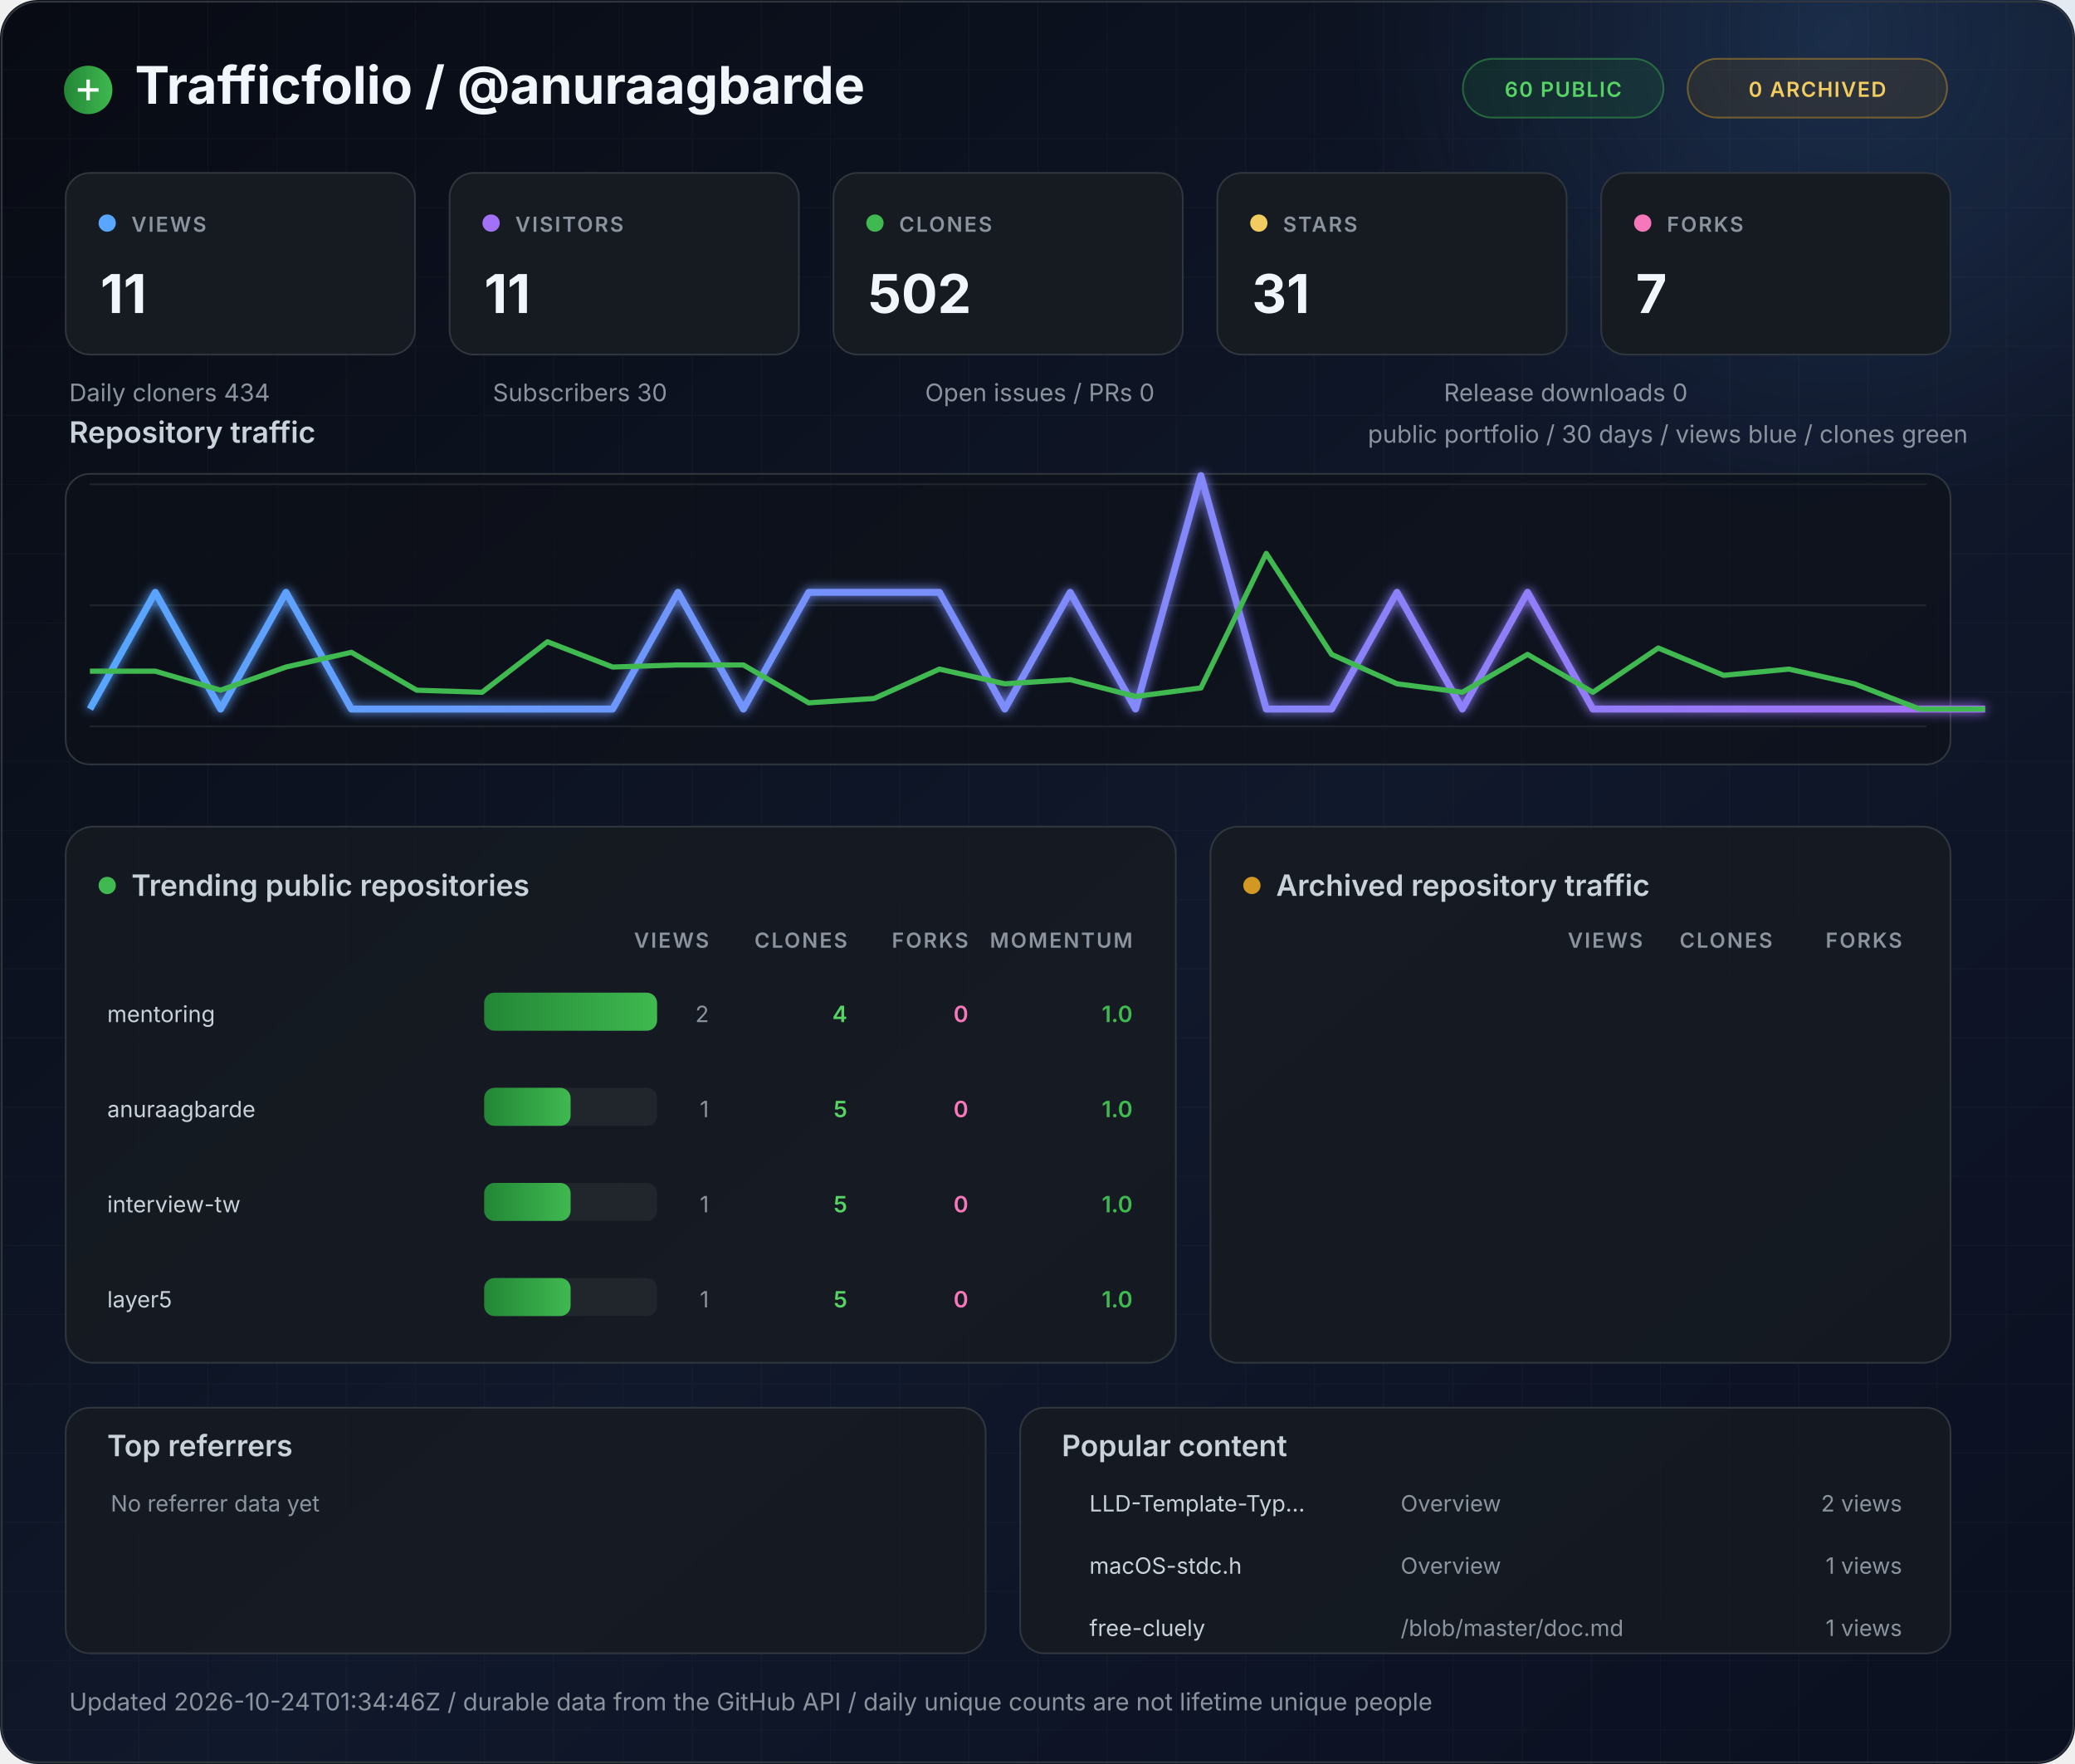
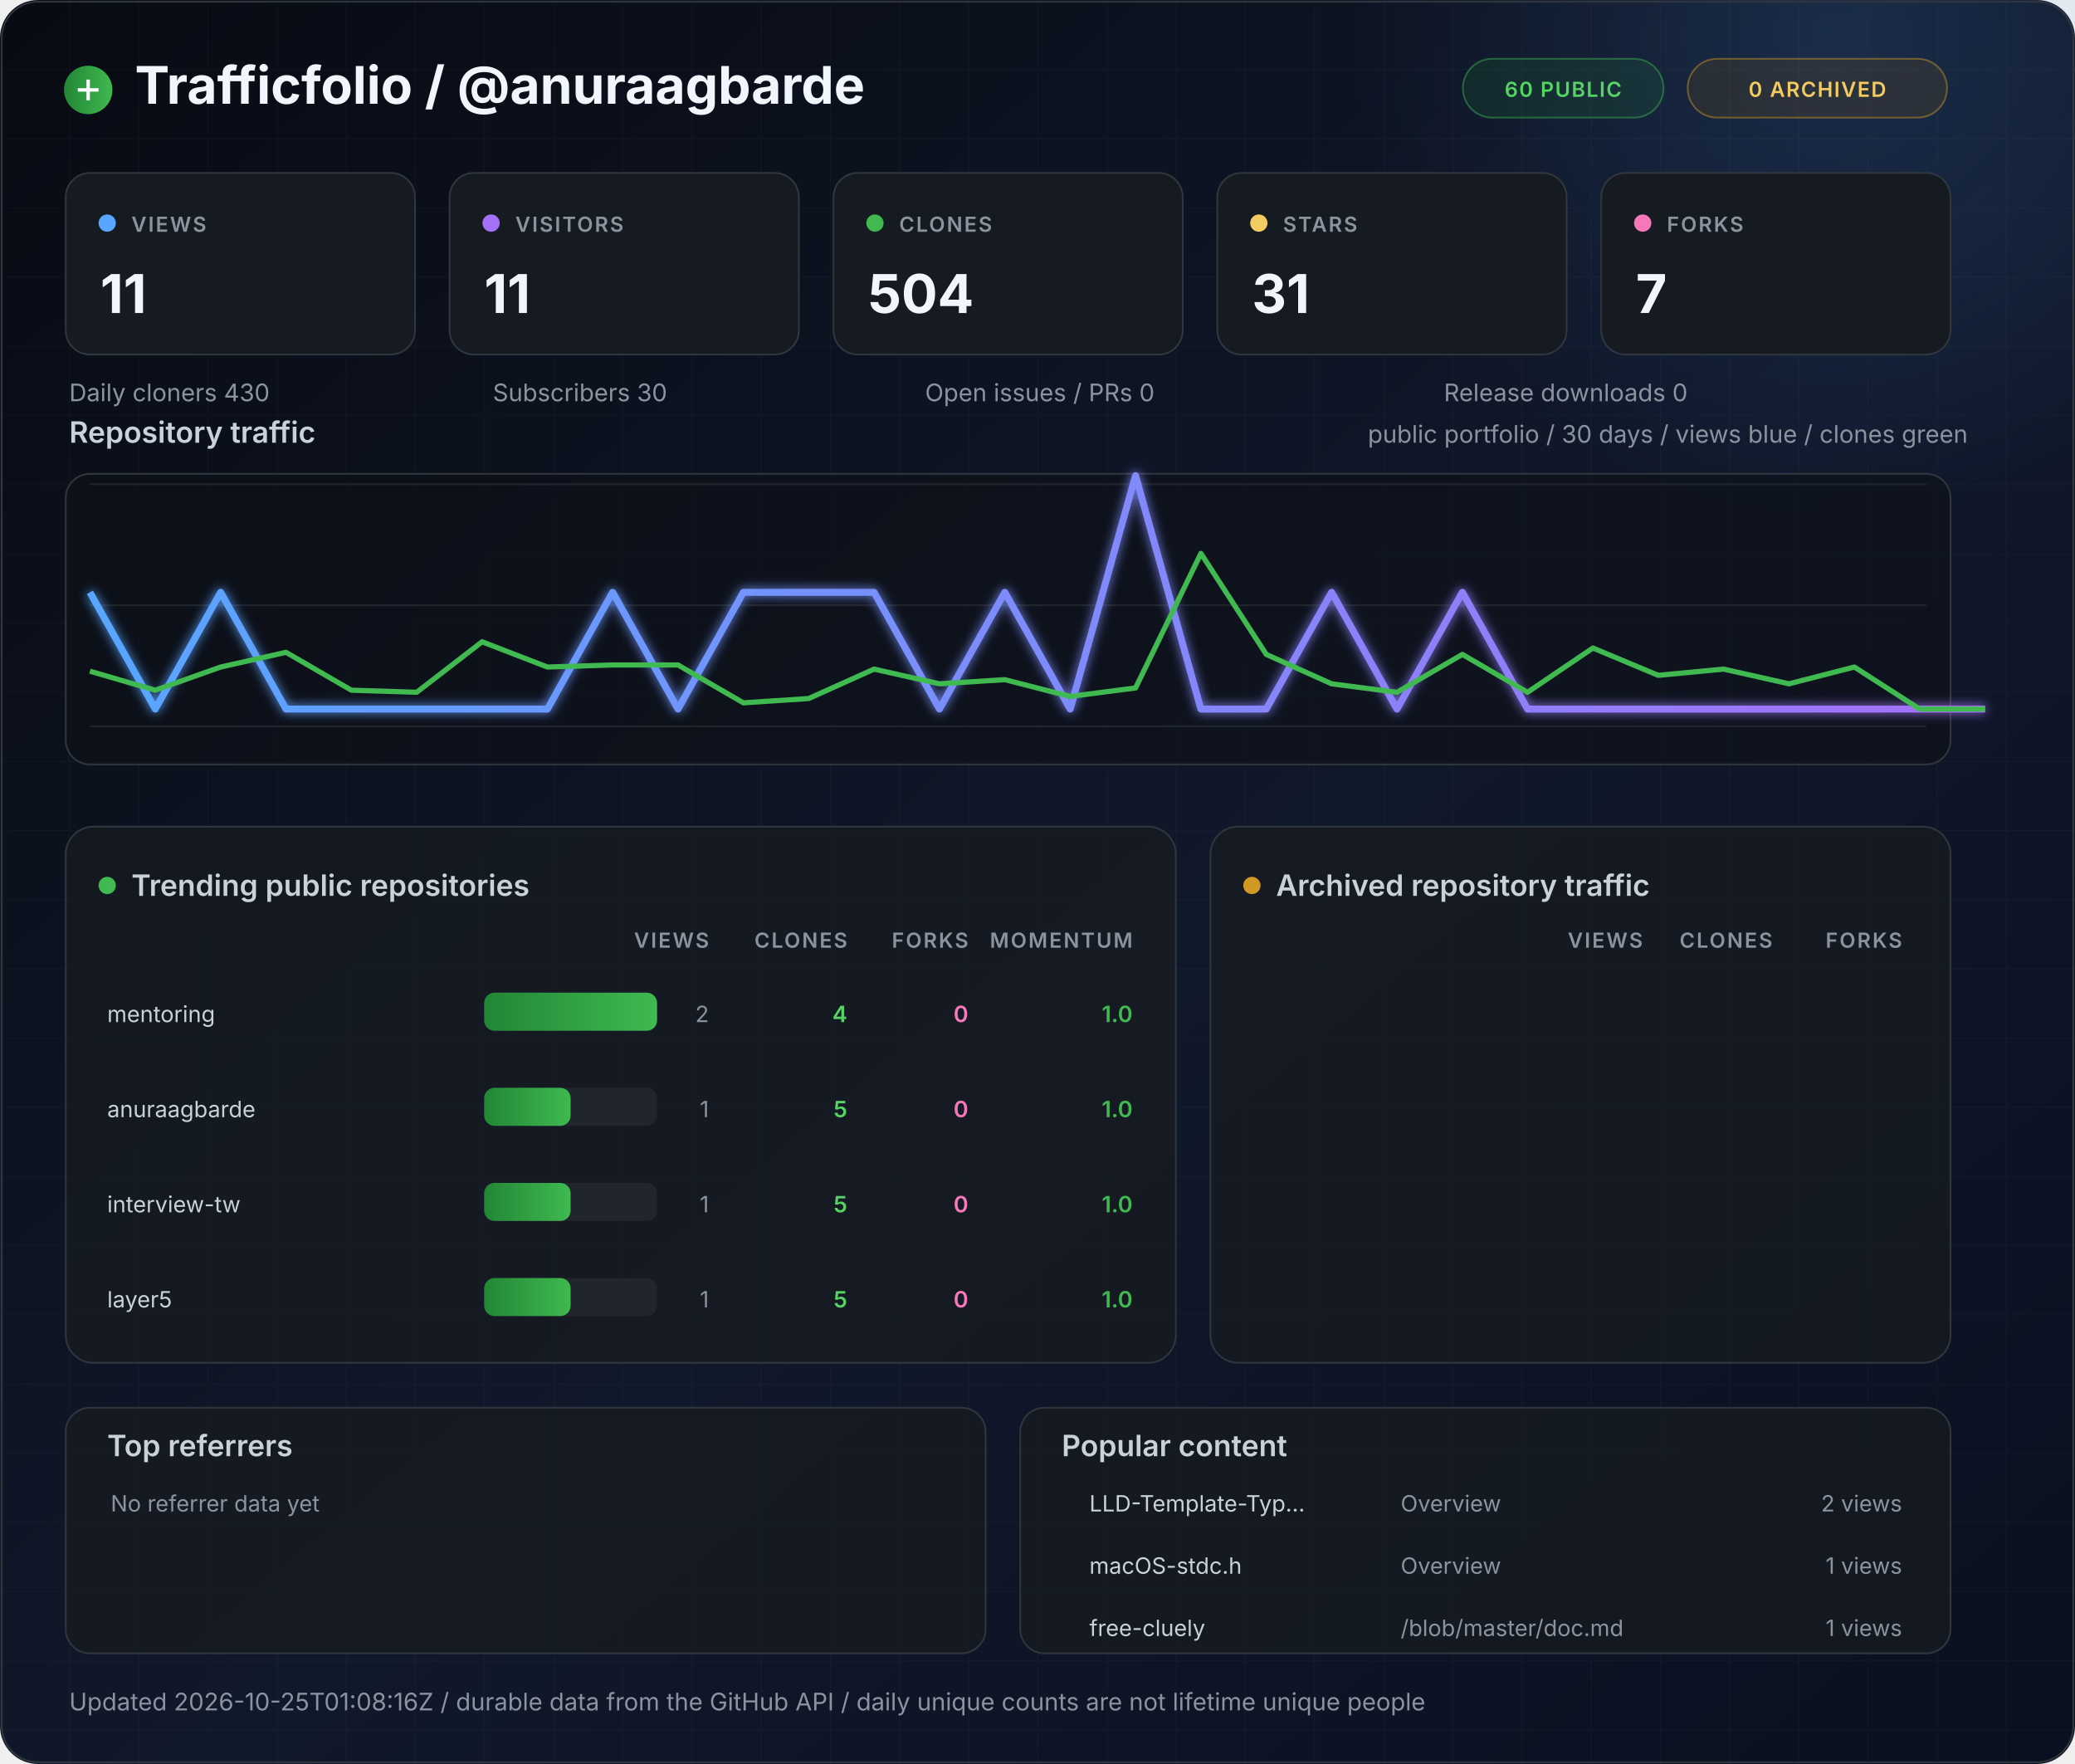
<svg xmlns="http://www.w3.org/2000/svg" width="1200" height="1020" viewBox="0 0 1200 1020" role="img" aria-label="Trafficfolio GitHub analytics dashboard for anuraagbarde">
  <defs>
    <linearGradient id="bg" x1="0" y1="0" x2="1" y2="1">
      <stop stop-color="#080b13" />
      <stop offset=".55" stop-color="#10182b" />
      <stop offset="1" stop-color="#0b1020" />
    </linearGradient>
    <linearGradient id="line" x1="0" y1="0" x2="1" y2="0">
      <stop stop-color="#58a6ff" />
      <stop offset="1" stop-color="#a371f7" />
    </linearGradient>
    <linearGradient id="bar" x1="0" y1="0" x2="1" y2="0">
      <stop stop-color="#238636" />
      <stop offset="1" stop-color="#3fb950" />
    </linearGradient>
    <linearGradient id="archiveBar" x1="0" y1="0" x2="1" y2="0">
      <stop stop-color="#9e6a03" />
      <stop offset="1" stop-color="#f2cc60" />
    </linearGradient>
    <radialGradient id="ambient">
      <stop stop-color="#58a6ff" stop-opacity=".16" />
      <stop offset="1" stop-color="#58a6ff" stop-opacity="0" />
    </radialGradient>
    <pattern id="grid" width="40" height="40" patternUnits="userSpaceOnUse">
      <path d="M40 0H0V40" fill="none" stroke="#ffffff" stroke-opacity=".025" />
    </pattern>
    <filter id="glow">
      <feGaussianBlur stdDeviation="3" result="b" />
      <feMerge>
        <feMergeNode in="b" />
        <feMergeNode in="SourceGraphic" />
      </feMerge>
    </filter>
    <style>
    .title{font:750 30px -apple-system,BlinkMacSystemFont,"Segoe UI",sans-serif;fill:#f0f6fc}
    .subtitle{font:14px -apple-system,BlinkMacSystemFont,"Segoe UI",sans-serif;fill:#8b949e}
    .label{font:600 12px -apple-system,BlinkMacSystemFont,"Segoe UI",sans-serif;fill:#8b949e;letter-spacing:1px}
    .metric{font:700 31px -apple-system,BlinkMacSystemFont,"Segoe UI",sans-serif;fill:#f0f6fc}
    .section{font:600 17px -apple-system,BlinkMacSystemFont,"Segoe UI",sans-serif;fill:#c9d1d9}
    .repo,.value,.trend,.archive,.clone,.fork{font:13px -apple-system,BlinkMacSystemFont,"Segoe UI",sans-serif;fill:#c9d1d9}
    .value{fill:#8b949e} .trend{fill:#3fb950;font-weight:600} .archive{fill:#d29922}
    .clone{fill:#56d364;font-weight:600} .fork{fill:#f778ba;font-weight:600}
    .pill{font:600 12px -apple-system,BlinkMacSystemFont,"Segoe UI",sans-serif;letter-spacing:.7px}
  </style>
  </defs>
  <rect width="1200" height="1020" rx="22" fill="url(#bg)" />
  <rect width="1200" height="1020" rx="22" fill="url(#grid)" />
  <circle cx="1060" cy="20" r="280" fill="url(#ambient)" />
  <rect x="1" y="1" width="1198" height="1018" rx="21" fill="none" stroke="#30363d" />
  <circle cx="51" cy="52" r="14" fill="url(#bar)" />
  <path d="M45 52h12M51 46v12" stroke="#fff" stroke-width="2" />
  <text x="78" y="60" class="title">Trafficfolio / @anuraagbarde</text>
  <rect x="846" y="34" width="116" height="34" rx="17" fill="#238636" fill-opacity=".16" stroke="#3fb950" stroke-opacity=".45" />
  <text x="904" y="56" text-anchor="middle" class="pill" fill="#56d364">60 PUBLIC</text>
  <rect x="976" y="34" width="150" height="34" rx="17" fill="#9e6a03" fill-opacity=".14" stroke="#d29922" stroke-opacity=".45" />
  <text x="1051" y="56" text-anchor="middle" class="pill" fill="#f2cc60">0 ARCHIVED</text>
  <rect x="38" y="100" width="202" height="105" rx="14" fill="#161b22" stroke="#30363d" />
  <circle cx="62" cy="129" r="5" fill="#58a6ff" />
  <text x="76" y="134" class="label">VIEWS</text>
  <text x="58" y="181" class="metric">11</text>
  <rect x="260" y="100" width="202" height="105" rx="14" fill="#161b22" stroke="#30363d" />
  <circle cx="284" cy="129" r="5" fill="#a371f7" />
  <text x="298" y="134" class="label">VISITORS</text>
  <text x="280" y="181" class="metric">11</text>
  <rect x="482" y="100" width="202" height="105" rx="14" fill="#161b22" stroke="#30363d" />
  <circle cx="506" cy="129" r="5" fill="#3fb950" />
  <text x="520" y="134" class="label">CLONES</text>
-   <text x="502" y="181" class="metric">502</text>
+   <text x="502" y="181" class="metric">504</text>
  <rect x="704" y="100" width="202" height="105" rx="14" fill="#161b22" stroke="#30363d" />
  <circle cx="728" cy="129" r="5" fill="#f2cc60" />
  <text x="742" y="134" class="label">STARS</text>
  <text x="724" y="181" class="metric">31</text>
  <rect x="926" y="100" width="202" height="105" rx="14" fill="#161b22" stroke="#30363d" />
  <circle cx="950" cy="129" r="5" fill="#f778ba" />
  <text x="964" y="134" class="label">FORKS</text>
  <text x="946" y="181" class="metric">7</text>
-   <text x="40" y="232" class="subtitle">Daily cloners 434</text>
+   <text x="40" y="232" class="subtitle">Daily cloners 430</text>
  <text x="285" y="232" class="subtitle">Subscribers 30</text>
  <text x="535" y="232" class="subtitle">Open issues / PRs 0</text>
  <text x="835" y="232" class="subtitle">Release downloads 0</text>
  <text x="40" y="256" class="section">Repository traffic</text>
  <text x="1138" y="256" text-anchor="end" class="subtitle">public portfolio / 30 days / views blue / clones green</text>
  <rect x="38" y="274" width="1090" height="168" rx="14" fill="#0d1117" fill-opacity=".62" stroke="#30363d" />
  <line x1="52" y1="420" x2="1114" y2="420" stroke="#21262d" />
  <line x1="52" y1="350" x2="1114" y2="350" stroke="#21262d" />
  <line x1="52" y1="280" x2="1114" y2="280" stroke="#21262d" />
-   <polyline points="52.0,410.0 89.8,342.5 127.6,410.0 165.4,342.5 203.2,410.0 241.0,410.0 278.8,410.0 316.6,410.0 354.3,410.0 392.1,342.5 429.9,410.0 467.7,342.5 505.5,342.5 543.3,342.5 581.1,410.0 618.9,342.5 656.7,410.0 694.5,275.0 732.3,410.0 770.1,410.0 807.9,342.5 845.7,410.0 883.4,342.5 921.2,410.0 959.0,410.0 996.8,410.0 1034.6,410.0 1072.4,410.0 1110.2,410.0 1148.0,410.0" fill="none" stroke="url(#line)" stroke-width="4" stroke-linejoin="round" filter="url(#glow)" />
-   <polyline points="52.0,388.1 89.8,388.1 127.6,399.1 165.4,385.7 203.2,377.2 241.0,399.1 278.8,400.3 316.6,371.1 354.3,385.7 392.1,384.5 429.9,384.5 467.7,406.4 505.5,403.9 543.3,386.9 581.1,395.4 618.9,393.0 656.7,402.7 694.5,397.8 732.3,320.0 770.1,378.4 807.9,395.4 845.7,400.3 883.4,378.4 921.2,400.3 959.0,374.7 996.8,390.5 1034.6,386.9 1072.4,395.4 1110.2,410.0 1148.0,410.0" fill="none" stroke="#3fb950" stroke-width="3" stroke-linejoin="round" />
+   <polyline points="52.0,342.5 89.8,410.0 127.6,342.5 165.4,410.0 203.2,410.0 241.0,410.0 278.8,410.0 316.6,410.0 354.3,342.5 392.1,410.0 429.9,342.5 467.7,342.5 505.5,342.5 543.3,410.0 581.1,342.5 618.9,410.0 656.7,275.0 694.5,410.0 732.3,410.0 770.1,342.5 807.9,410.0 845.7,342.5 883.4,410.0 921.2,410.0 959.0,410.0 996.8,410.0 1034.6,410.0 1072.4,410.0 1110.2,410.0 1148.0,410.0" fill="none" stroke="url(#line)" stroke-width="4" stroke-linejoin="round" filter="url(#glow)" />
+   <polyline points="52.0,388.1 89.8,399.1 127.6,385.7 165.4,377.2 203.2,399.1 241.0,400.3 278.8,371.1 316.6,385.7 354.3,384.5 392.1,384.5 429.9,406.4 467.7,403.9 505.5,386.9 543.3,395.4 581.1,393.0 618.9,402.7 656.7,397.8 694.5,320.0 732.3,378.4 770.1,395.4 807.9,400.3 845.7,378.4 883.4,400.3 921.2,374.7 959.0,390.5 996.8,386.9 1034.6,395.4 1072.4,385.7 1110.2,410.0 1148.0,410.0" fill="none" stroke="#3fb950" stroke-width="3" stroke-linejoin="round" />
  <rect x="38" y="478" width="642" height="310" rx="16" fill="#161b22" fill-opacity=".82" stroke="#30363d" />
  <circle cx="62" cy="512" r="5" fill="#3fb950" />
  <text x="76" y="518" class="section">Trending public repositories</text>
  <text x="410" y="548" text-anchor="end" class="label">VIEWS</text>
  <text x="490" y="548" text-anchor="end" class="label">CLONES</text>
  <text x="560" y="548" text-anchor="end" class="label">FORKS</text>
  <text x="655" y="548" text-anchor="end" class="label">MOMENTUM</text>
  <text x="62" y="591" class="repo">mentoring</text>
  <rect x="280" y="574" width="100" height="22" rx="6" fill="#21262d" />
  <rect x="280" y="574" width="100" height="22" rx="6" fill="url(#bar)" />
  <text x="410" y="591" text-anchor="end" class="value">2</text>
  <text x="490" y="591" text-anchor="end" class="clone">4</text>
  <text x="560" y="591" text-anchor="end" class="fork">0</text>
  <text x="655" y="591" text-anchor="end" class="trend">1.0</text>
  <text x="62" y="646" class="repo">anuraagbarde</text>
  <rect x="280" y="629" width="100" height="22" rx="6" fill="#21262d" />
  <rect x="280" y="629" width="50" height="22" rx="6" fill="url(#bar)" />
  <text x="410" y="646" text-anchor="end" class="value">1</text>
  <text x="490" y="646" text-anchor="end" class="clone">5</text>
  <text x="560" y="646" text-anchor="end" class="fork">0</text>
  <text x="655" y="646" text-anchor="end" class="trend">1.0</text>
  <text x="62" y="701" class="repo">interview-tw</text>
  <rect x="280" y="684" width="100" height="22" rx="6" fill="#21262d" />
  <rect x="280" y="684" width="50" height="22" rx="6" fill="url(#bar)" />
  <text x="410" y="701" text-anchor="end" class="value">1</text>
  <text x="490" y="701" text-anchor="end" class="clone">5</text>
  <text x="560" y="701" text-anchor="end" class="fork">0</text>
  <text x="655" y="701" text-anchor="end" class="trend">1.0</text>
  <text x="62" y="756" class="repo">layer5</text>
  <rect x="280" y="739" width="100" height="22" rx="6" fill="#21262d" />
  <rect x="280" y="739" width="50" height="22" rx="6" fill="url(#bar)" />
  <text x="410" y="756" text-anchor="end" class="value">1</text>
  <text x="490" y="756" text-anchor="end" class="clone">5</text>
  <text x="560" y="756" text-anchor="end" class="fork">0</text>
  <text x="655" y="756" text-anchor="end" class="trend">1.0</text>
  <rect x="700" y="478" width="428" height="310" rx="16" fill="#161b22" fill-opacity=".82" stroke="#30363d" />
  <circle cx="724" cy="512" r="5" fill="#d29922" />
  <text x="738" y="518" class="section">Archived repository traffic</text>
  <text x="950" y="548" text-anchor="end" class="label">VIEWS</text>
  <text x="1025" y="548" text-anchor="end" class="label">CLONES</text>
  <text x="1100" y="548" text-anchor="end" class="label">FORKS</text>
  <rect x="38" y="814" width="532" height="142" rx="14" fill="#161b22" fill-opacity=".82" stroke="#30363d" />
  <text x="62" y="842" class="section">Top referrers</text>
  <text x="64" y="874" class="value">No referrer data yet</text>
  <rect x="590" y="814" width="538" height="142" rx="14" fill="#161b22" fill-opacity=".82" stroke="#30363d" />
  <text x="614" y="842" class="section">Popular content</text>
  <text x="630" y="874" class="repo">LLD-Template-Typ...</text>
  <text x="810" y="874" class="value">Overview</text>
  <text x="1100" y="874" text-anchor="end" class="value">2 views</text>
  <text x="630" y="910" class="repo">macOS-stdc.h</text>
  <text x="810" y="910" class="value">Overview</text>
  <text x="1100" y="910" text-anchor="end" class="value">1 views</text>
  <text x="630" y="946" class="repo">free-cluely</text>
  <text x="810" y="946" class="value">/blob/master/doc.md</text>
  <text x="1100" y="946" text-anchor="end" class="value">1 views</text>
-   <text x="40" y="989" class="subtitle">Updated 2026-10-24T01:34:46Z / durable data from the GitHub API / daily unique counts are not lifetime unique people</text>
+   <text x="40" y="989" class="subtitle">Updated 2026-10-25T01:08:16Z / durable data from the GitHub API / daily unique counts are not lifetime unique people</text>
</svg>
